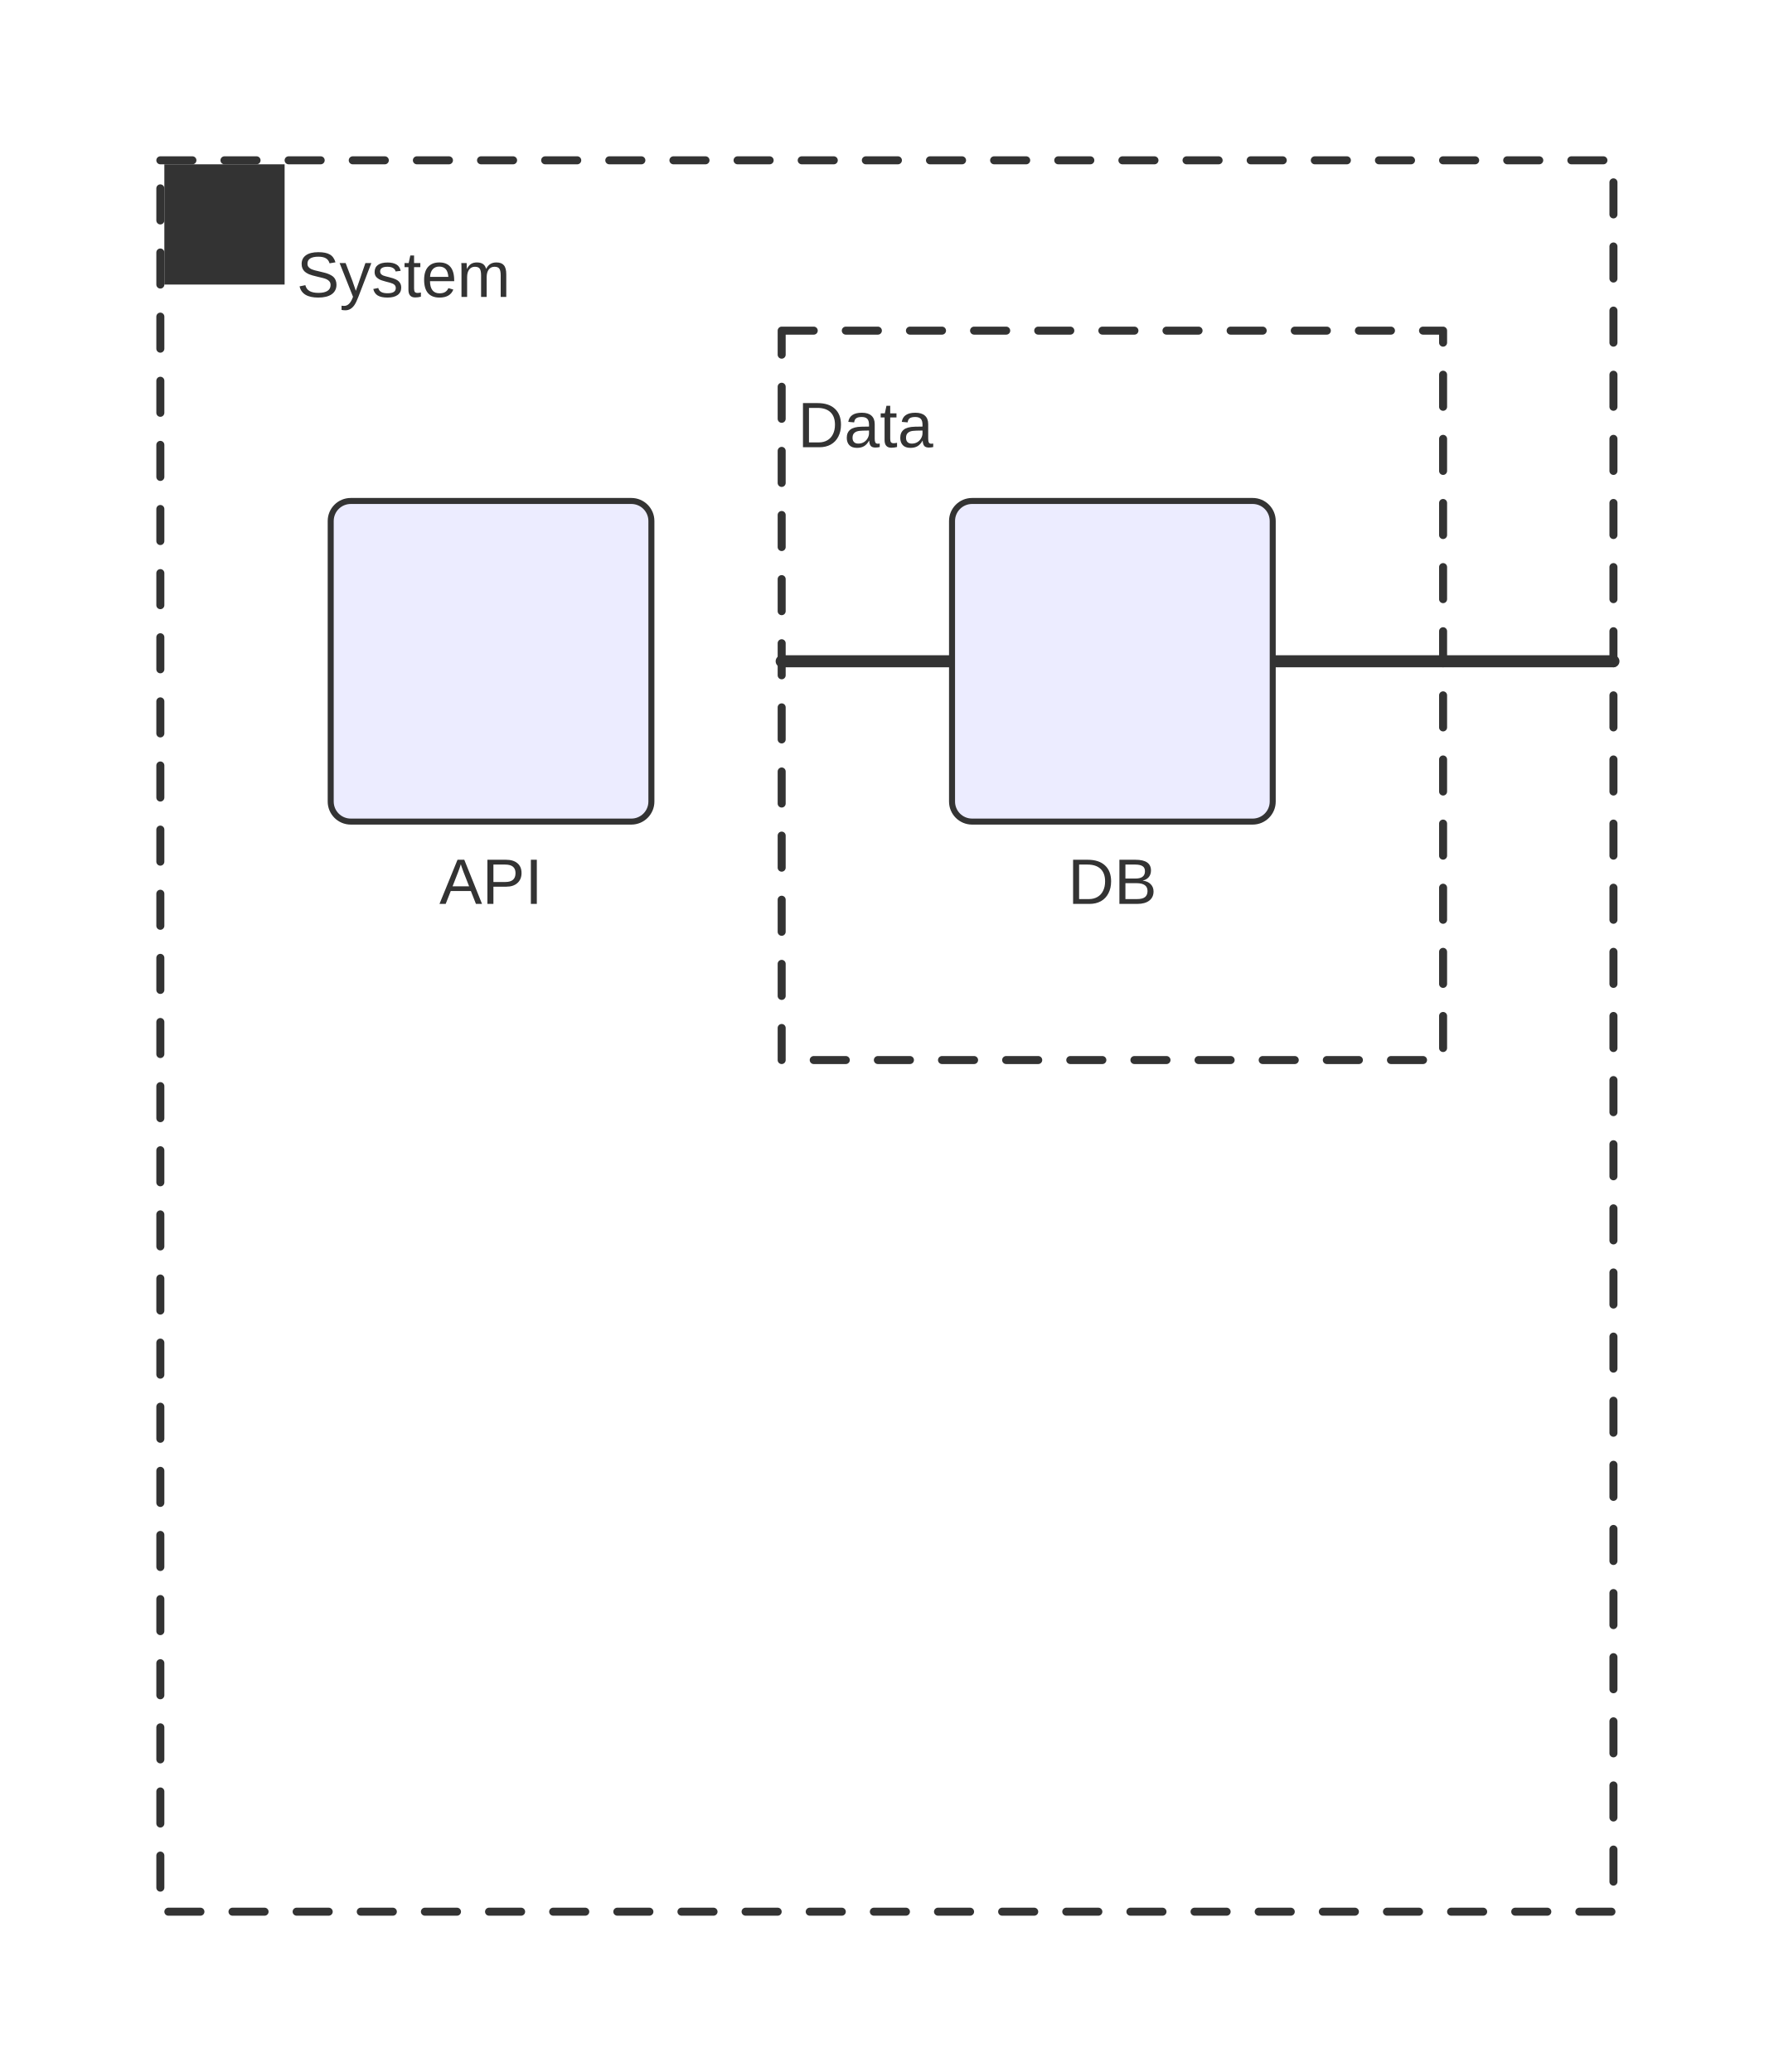
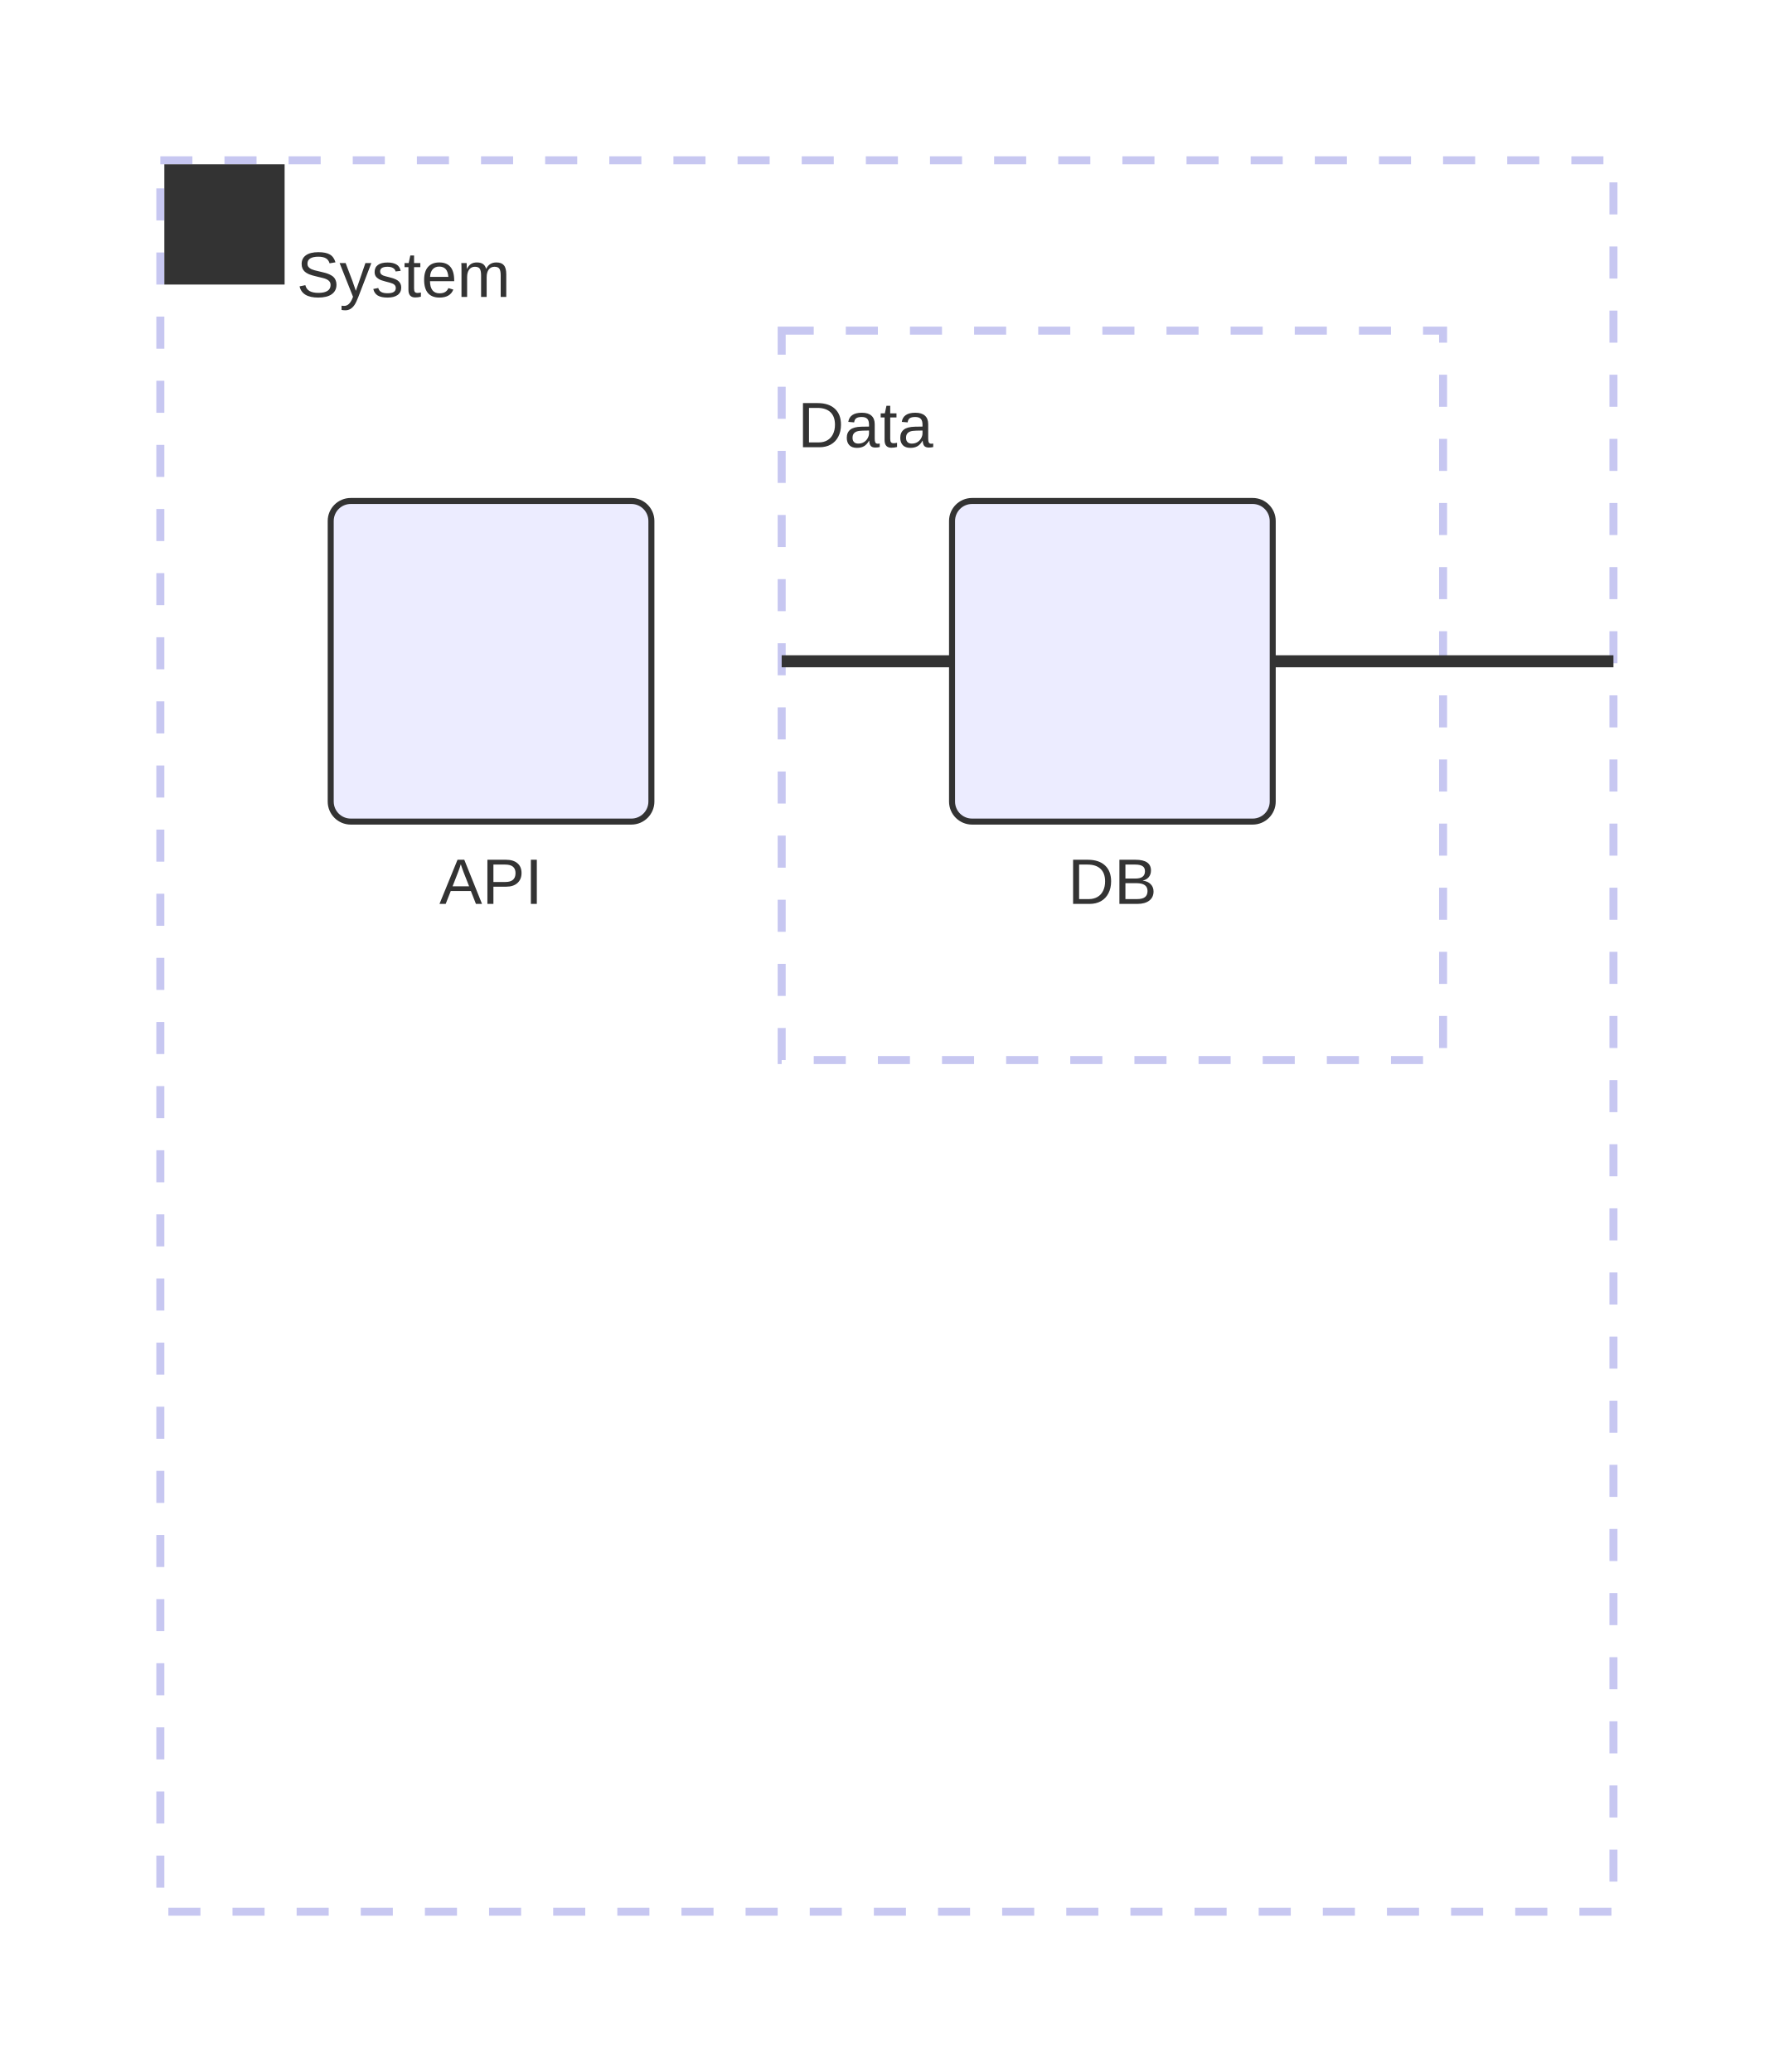
<svg xmlns="http://www.w3.org/2000/svg" viewBox="-181.25 -108 442.5 517" width="442.5" height="517" role="img">
  <g id="architecture-14" class="architecture">
-     <rect id="architecture-group-0" class="architecture-group node-bkg" data-role="group" aria-label="System" x="-141.25" y="-68" width="362.5" height="437" fill="none" stroke="#333333" stroke-width="2" stroke-dasharray="8" stroke-linecap="round" stroke-linejoin="round" />
+     <rect id="architecture-group-0" class="architecture-group node-bkg" data-role="group" aria-label="System" x="-141.25" y="-68" width="362.5" height="437" fill="none" stroke="#c7c7f1" stroke-width="2" stroke-dasharray="8" stroke-linecap="butt" stroke-linejoin="miter" />
    <g id="architecture-icon-1" class="architecture-group-icon" data-role="icon" aria-label="cloud" transform="translate(-140.25 -67) scale(1.6667 1.6667)">
      <g id="architecture-icon-geometry-2" data-role="icon" aria-label="cloud" transform="translate(0 0)">
        <path d="M0 0 L18 0 L18 18 L0 18 Z" fill="#333333" />
        <path d="M0 0 L18 18" fill="#333333" />
        <path d="M18 0 L0 18" fill="#333333" />
      </g>
    </g>
    <text id="label-3" class="architecture-group-label architecture-service-label" data-role="label" x="-107.25" y="-45" text-anchor="start" dominant-baseline="hanging" font-family="Arial, sans-serif" font-size="16" font-weight="400" fill="#333333">System</text>
-     <rect id="architecture-group-4" class="architecture-group node-bkg" data-role="group" aria-label="Data" x="13.75" y="-25.5" width="165" height="182" fill="none" stroke="#333333" stroke-width="2" stroke-dasharray="8" stroke-linecap="round" stroke-linejoin="round" />
+     <rect id="architecture-group-4" class="architecture-group node-bkg" data-role="group" aria-label="Data" x="13.75" y="-25.5" width="165" height="182" fill="none" stroke="#c7c7f1" stroke-width="2" stroke-dasharray="8" stroke-linecap="butt" stroke-linejoin="miter" />
    <text id="label-5" class="architecture-group-label architecture-service-label" data-role="label" x="17.75" y="-7.5" text-anchor="start" dominant-baseline="hanging" font-family="Arial, sans-serif" font-size="16" font-weight="400" fill="#333333">Data</text>
-     <path id="architecture-edge-6" class="architecture-edge edge" data-role="edge" d="M221.25 57 L117.5 57 L13.75 57" fill="none" stroke="#333333" stroke-width="3" stroke-linecap="round" stroke-linejoin="round" />
+     <path id="architecture-edge-6" class="architecture-edge edge" data-role="edge" d="M221.25 57 L117.5 57 L13.75 57" fill="none" stroke="#333333" stroke-width="3" stroke-linecap="butt" stroke-linejoin="miter" />
    <g id="architecture-service-9" class="architecture-service node-service" data-role="node" aria-label="API" transform="translate(-58.75 57)">
      <rect id="architecture-node-background-7" class="architecture-node-background node-bkg" data-role="background" x="-40" y="-40" width="80" height="80" rx="5" ry="5" fill="#ececff" stroke="#333333" stroke-width="1.5" stroke-linecap="round" stroke-linejoin="round" />
      <text id="label-8" class="architecture-service-label" data-role="label" x="0" y="56" text-anchor="middle" dominant-baseline="middle" font-family="Arial, sans-serif" font-size="16" font-weight="400" fill="#333333">API</text>
    </g>
    <g id="architecture-service-12" class="architecture-service node-service" data-role="node" aria-label="DB" transform="translate(96.25 57)">
      <rect id="architecture-node-background-10" class="architecture-node-background node-bkg" data-role="background" x="-40" y="-40" width="80" height="80" rx="5" ry="5" fill="#ececff" stroke="#333333" stroke-width="1.5" stroke-linecap="round" stroke-linejoin="round" />
      <text id="label-11" class="architecture-service-label" data-role="label" x="0" y="56" text-anchor="middle" dominant-baseline="middle" font-family="Arial, sans-serif" font-size="16" font-weight="400" fill="#333333">DB</text>
    </g>
    <rect id="architecture-junction-13" class="architecture-junction" data-role="node" aria-label="split" x="-98.75" y="249.5" width="80" height="80" fill="none" />
  </g>
</svg>
